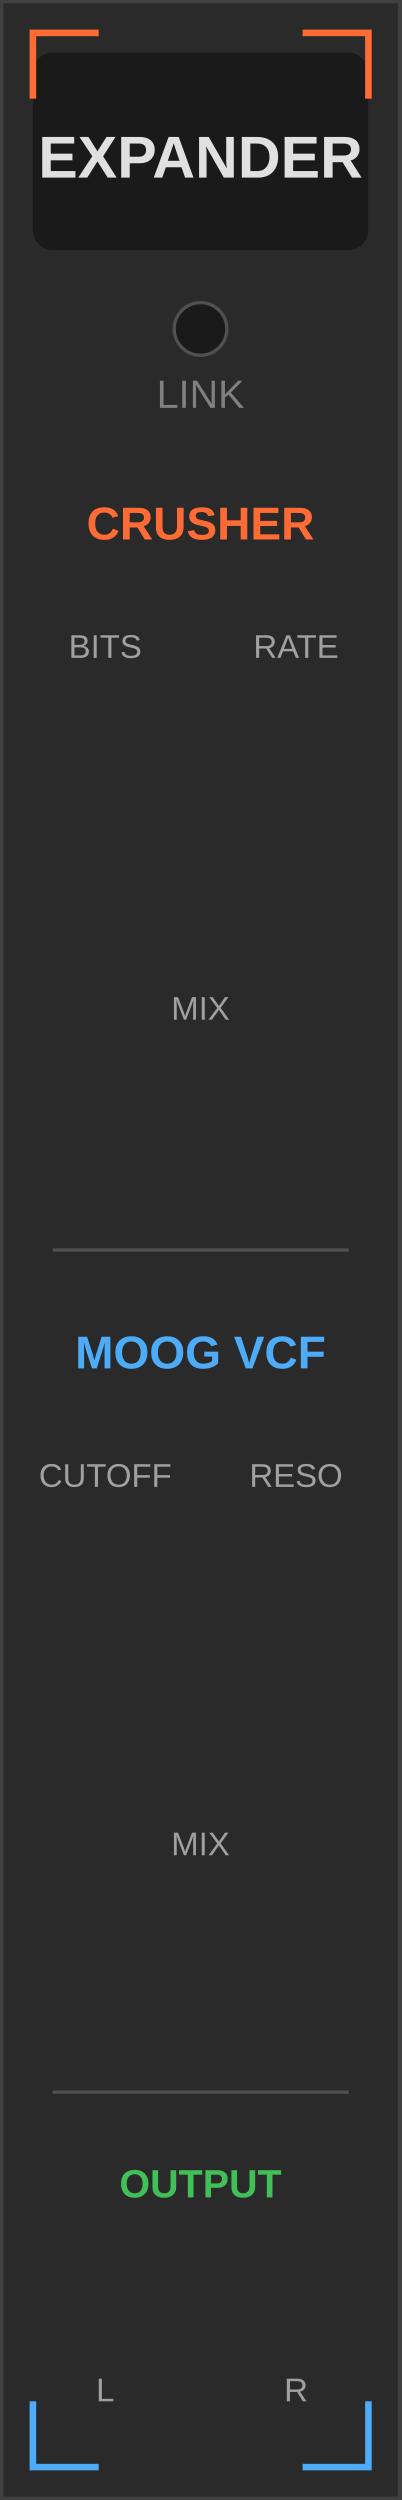
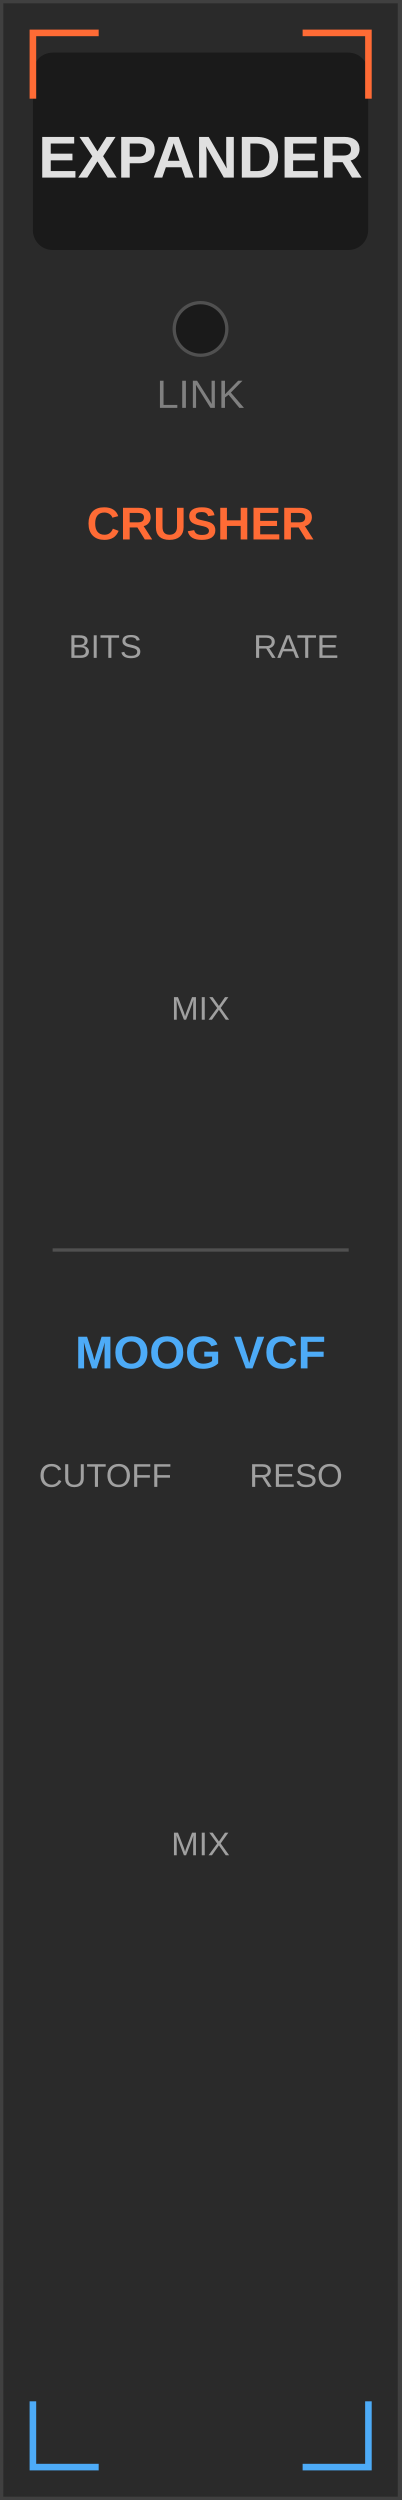
<svg xmlns="http://www.w3.org/2000/svg" width="60.96" height="380" viewBox="0 0 60.96 380">
  <rect x="0" y="0" width="60.96" height="380" fill="#2a2a2a" />
  <rect x="0" y="0" width="60.96" height="380" fill="none" stroke="#404040" stroke-width="1" />
  <rect x="5" y="8" width="50.96" height="30" fill="#1a1a1a" rx="3" ry="3" />
  <text x="30.48" y="27" fill="#e0e0e0" font-family="Arial, sans-serif" font-size="9" font-weight="bold" text-anchor="middle">EXPANDER</text>
  <circle cx="30.48" cy="50" r="4" fill="#1a1a1a" stroke="#505050" stroke-width="0.5" />
  <text x="30.48" y="62" fill="#808080" font-family="Arial, sans-serif" font-size="6" text-anchor="middle">LINK</text>
  <text x="30.48" y="82" fill="#ff6b35" font-family="Arial, sans-serif" font-size="7" font-weight="bold" text-anchor="middle">CRUSHER</text>
  <text x="16" y="100" fill="#a0a0a0" font-family="Arial, sans-serif" font-size="5" text-anchor="middle">BITS</text>
  <text x="45" y="100" fill="#a0a0a0" font-family="Arial, sans-serif" font-size="5" text-anchor="middle">RATE</text>
  <text x="30.48" y="155" fill="#a0a0a0" font-family="Arial, sans-serif" font-size="5" text-anchor="middle">MIX</text>
  <line x1="8" y1="190" x2="53" y2="190" stroke="#505050" stroke-width="0.5" />
  <text x="30.48" y="208" fill="#4dabf7" font-family="Arial, sans-serif" font-size="7" font-weight="bold" text-anchor="middle">MOOG VCF</text>
  <text x="16" y="226" fill="#a0a0a0" font-family="Arial, sans-serif" font-size="5" text-anchor="middle">CUTOFF</text>
  <text x="45" y="226" fill="#a0a0a0" font-family="Arial, sans-serif" font-size="5" text-anchor="middle">RESO</text>
  <text x="30.48" y="282" fill="#a0a0a0" font-family="Arial, sans-serif" font-size="5" text-anchor="middle">MIX</text>
-   <line x1="8" y1="318" x2="53" y2="318" stroke="#505050" stroke-width="0.5" />
-   <text x="30.48" y="334" fill="#40c057" font-family="Arial, sans-serif" font-size="6" font-weight="bold" text-anchor="middle">OUTPUT</text>
-   <text x="16" y="365" fill="#a0a0a0" font-family="Arial, sans-serif" font-size="5" text-anchor="middle">L</text>
-   <text x="45" y="365" fill="#a0a0a0" font-family="Arial, sans-serif" font-size="5" text-anchor="middle">R</text>
  <path d="M 5,15 L 5,5 L 15,5" fill="none" stroke="#ff6b35" stroke-width="1" />
  <path d="M 46,5 L 56,5 L 56,15" fill="none" stroke="#ff6b35" stroke-width="1" />
  <path d="M 5,365 L 5,375 L 15,375" fill="none" stroke="#4dabf7" stroke-width="1" />
  <path d="M 46,375 L 56,375 L 56,365" fill="none" stroke="#4dabf7" stroke-width="1" />
</svg>
